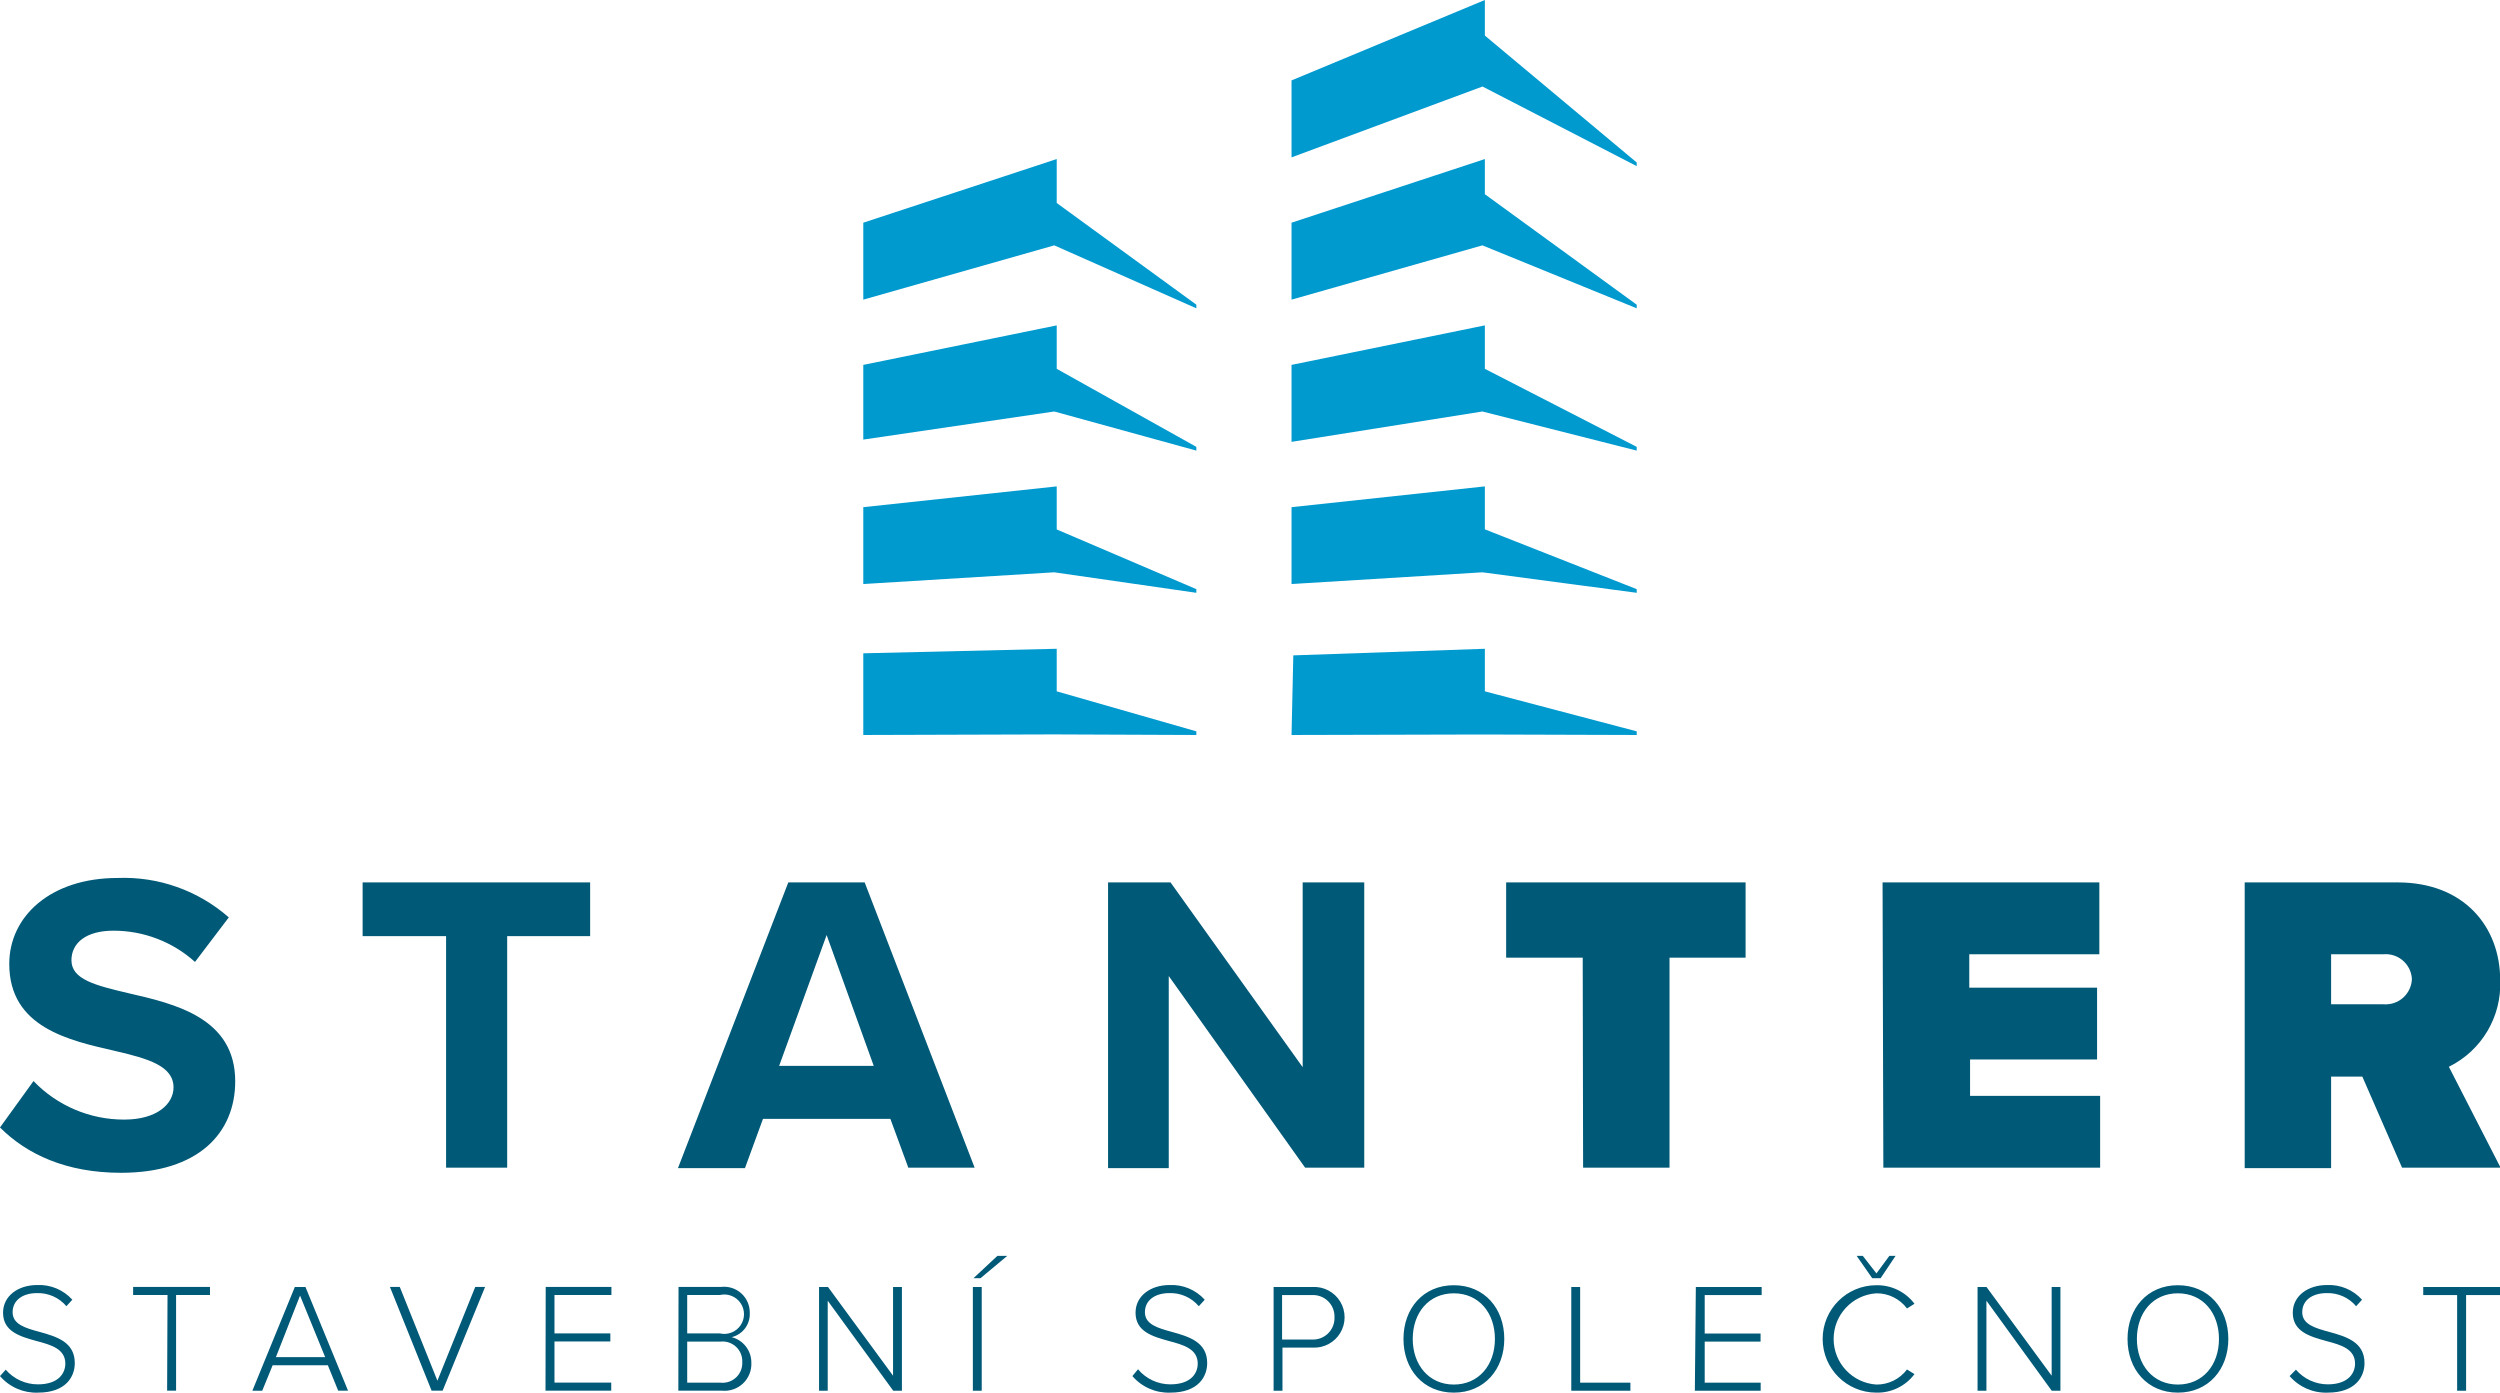
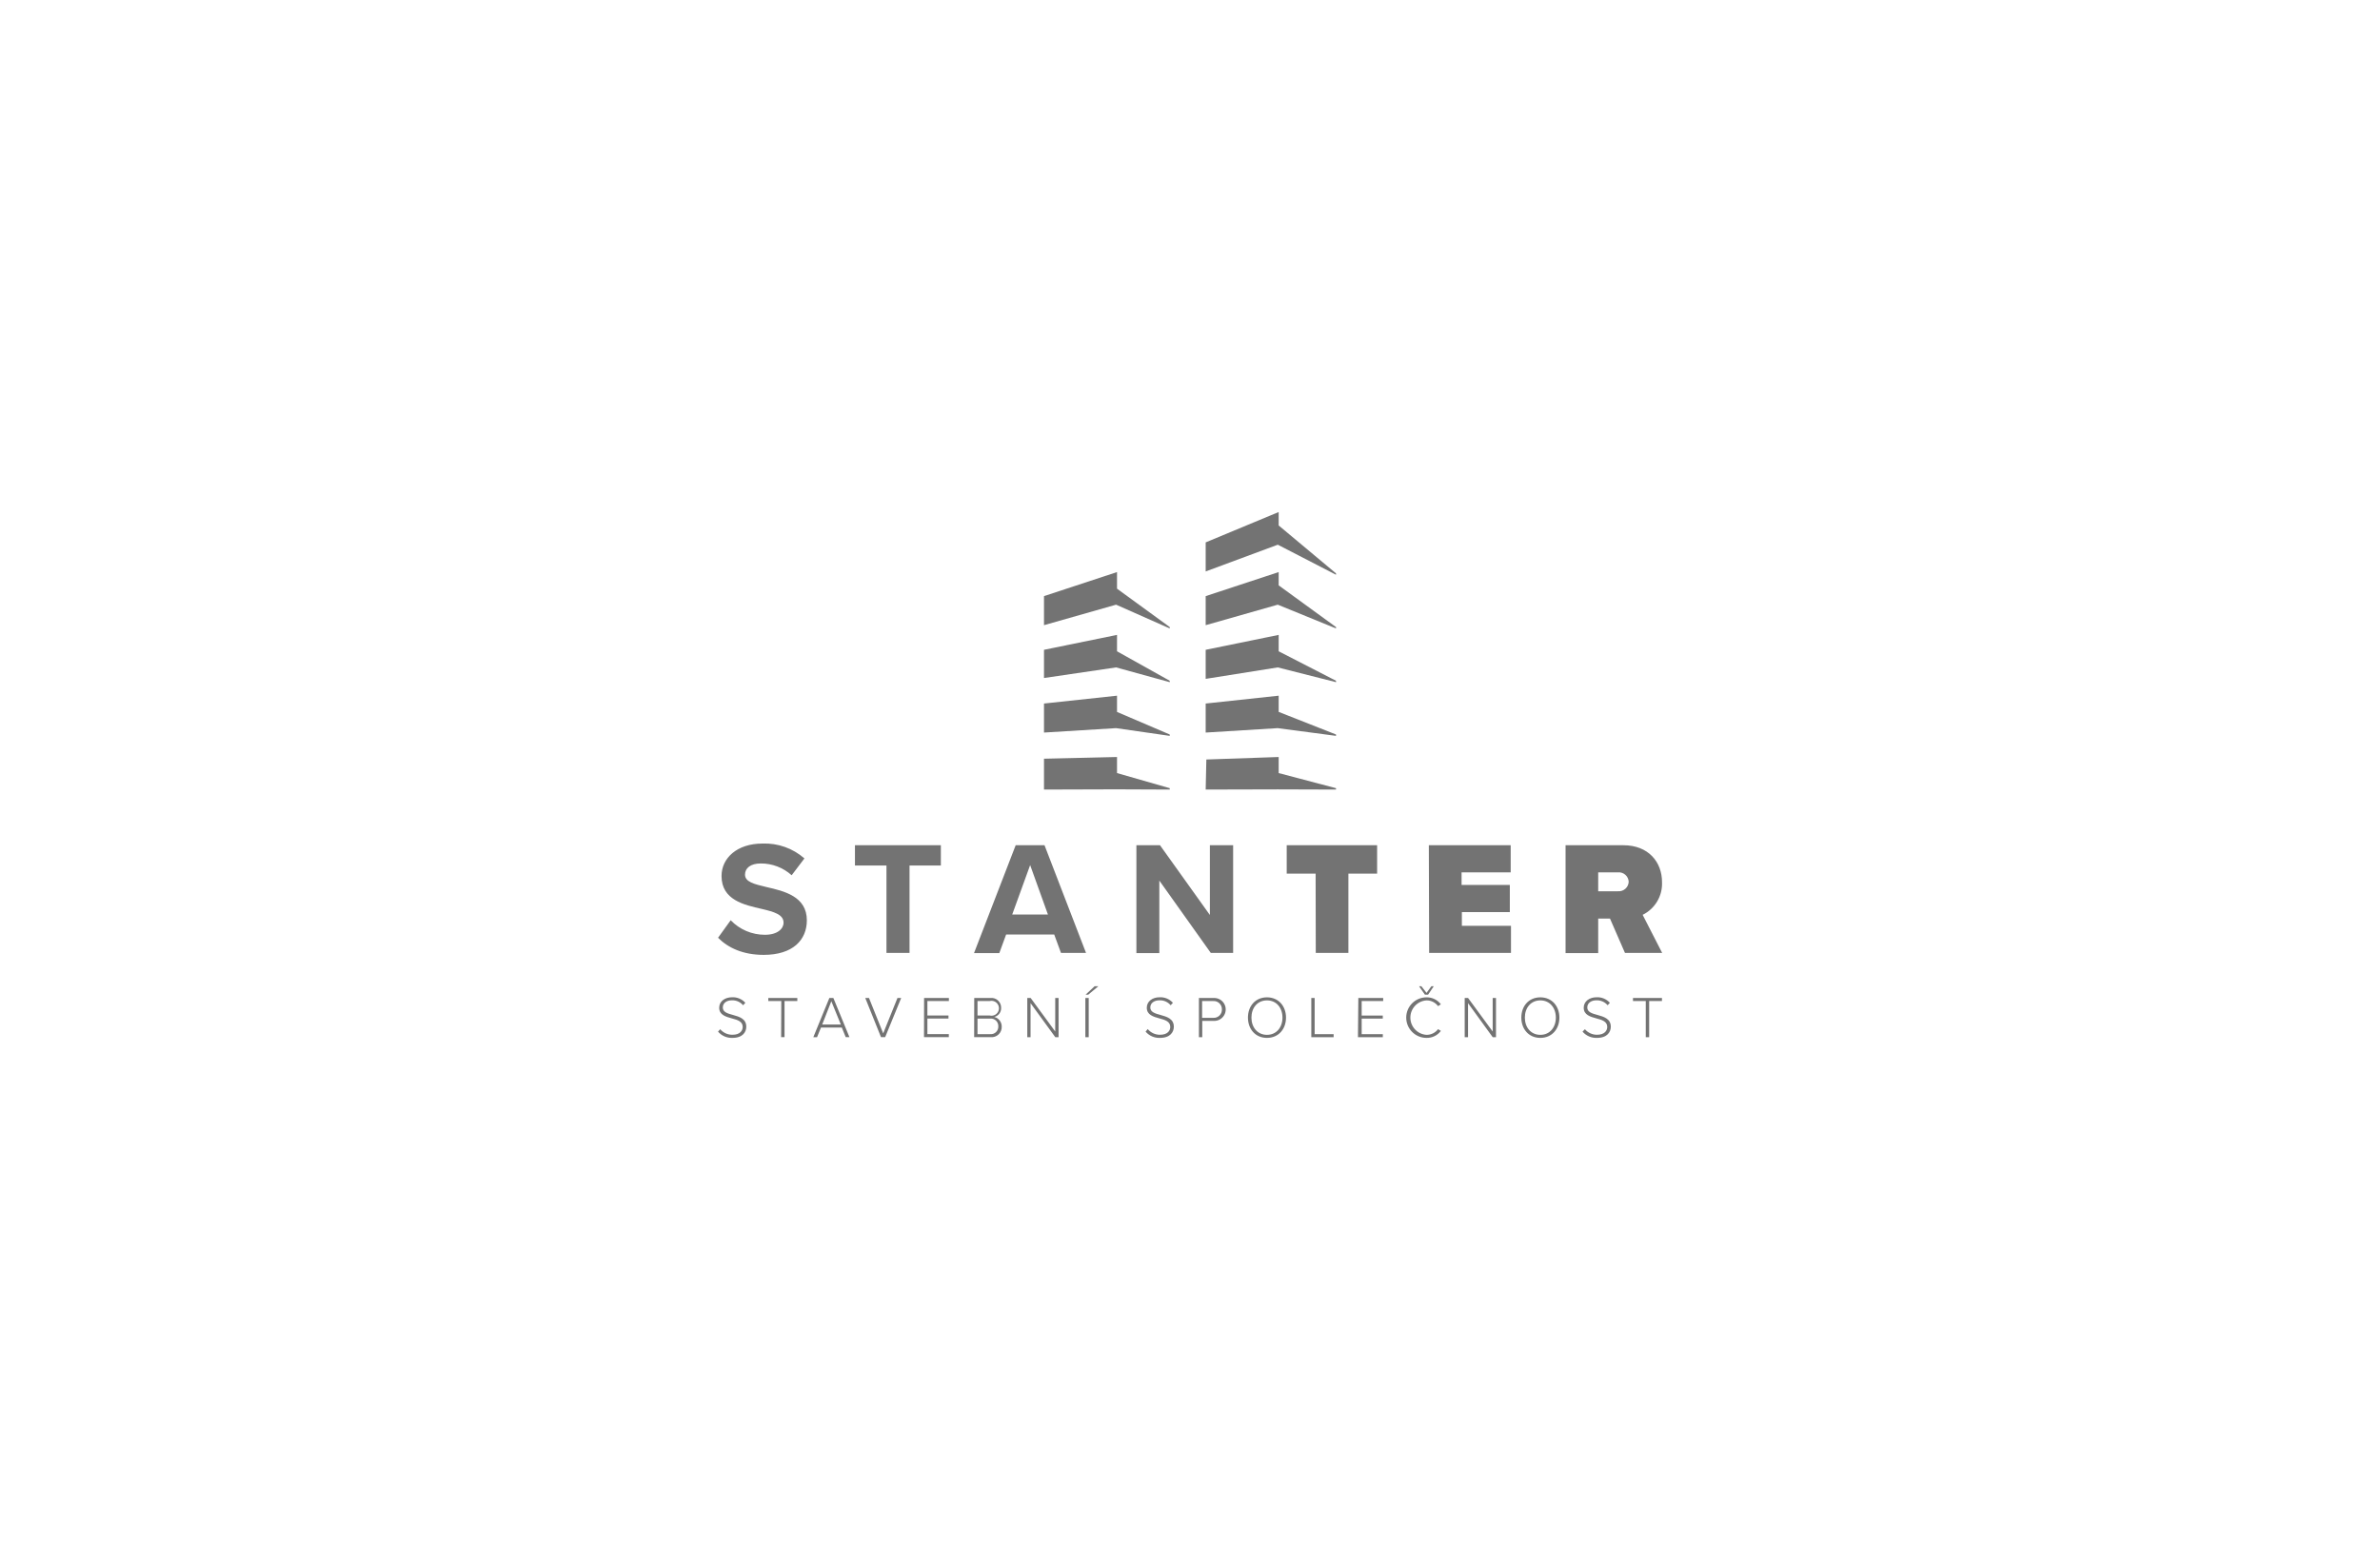
- <svg xmlns="http://www.w3.org/2000/svg" viewBox="0 0 253.71 141.33">
-   <defs>
-     <style>.cls-1{fill:#009acf;}.cls-2{fill:#005977;}</style>
-   </defs>
-   <g id="Vrstva_2" data-name="Vrstva 2">
-     <g id="Vrstva_1-2" data-name="Vrstva 1">
-       <polygon class="cls-1" points="150.69 0 131.07 8.16 131.07 15.97 150.45 8.78 166.1 16.86 166.1 16.49 150.69 3.61 150.69 0" />
-       <polygon class="cls-1" points="166.1 30.92 150.69 19.71 150.69 16.14 131.07 22.6 131.07 30.41 150.44 24.9 166.1 31.29 166.1 30.92" />
-       <polygon class="cls-1" points="166.1 45.35 150.69 37.43 150.69 33.02 131.07 37.03 131.07 44.84 150.44 41.76 166.1 45.73 166.1 45.35" />
-       <polygon class="cls-1" points="131.07 51.47 131.07 59.27 150.44 58.08 166.1 60.16 166.1 59.79 150.69 53.72 150.69 49.36 131.07 51.47" />
-       <polygon class="cls-1" points="166.1 74.59 166.1 74.22 150.69 70.16 150.69 65.84 131.25 66.51 131.07 74.59 150.44 74.54 166.1 74.59" />
-       <polygon class="cls-1" points="107.24 16.14 87.61 22.6 87.61 30.41 106.99 24.9 121.41 31.29 121.41 30.92 107.24 20.6 107.24 16.14" />
-       <polygon class="cls-1" points="107.24 33.02 87.61 37.03 87.61 44.61 106.99 41.76 121.41 45.73 121.41 45.35 107.24 37.43 107.24 33.02" />
-       <polygon class="cls-1" points="107.24 49.36 87.61 51.47 87.61 59.27 106.99 58.08 121.41 60.16 121.41 59.79 107.24 53.73 107.24 49.36" />
-       <polygon class="cls-1" points="107.24 65.84 87.61 66.3 87.61 74.59 106.99 74.53 121.41 74.59 121.41 74.22 107.24 70.16 107.24 65.84" />
-       <path class="cls-2" d="M244.77,99.36a2.67,2.67,0,0,1-2.86,2.56h-5.34V96.84h5.34a2.66,2.66,0,0,1,2.86,2.52m-1,19.14h10l-5.25-10.24a9.34,9.34,0,0,0,5.21-8.77c0-5.43-3.65-9.94-10.41-9.94H227.8v29h8.77v-9.29h3.17Zm-52.64,0h22v-7.29h-13.2v-3.69h12.89v-7.29H199.85V96.84h13.2V89.55h-22Zm-30.47,0h8.77V97.19h7.72V89.55H152.85v7.64h7.77Zm-28.21,0h6V89.55H132.2V108.3L118.79,89.55h-6.34v29h6.16V99.05ZM83.89,94.89l4.78,13.28h-9.6Zm8.29,23.61h6.73L87.75,89.55H80l-11.2,29H75.6l1.83-5H90.36Zm-46.91,0h6.2V95h8.42V89.55H36.8V95h8.47ZM0,114.42c2.73,2.73,6.73,4.6,12.28,4.6,7.81,0,11.59-4,11.59-9.29,0-6.42-6.08-7.85-10.85-8.94C9.68,100,7.25,99.4,7.25,97.45c0-1.74,1.47-3,4.25-3a12.35,12.35,0,0,1,8.29,3.17l3.43-4.52a16.15,16.15,0,0,0-11.28-4c-6.82,0-11,3.9-11,8.72,0,6.47,6.08,7.77,10.81,8.85,3.34.78,5.86,1.52,5.86,3.69,0,1.65-1.65,3.26-5,3.26a12.71,12.71,0,0,1-9.21-3.91Z" />
-       <path class="cls-2" d="M249.36,141.14h.91v-9.71h3.44v-.82h-7.79v.82h3.44Zm-17-1.49a4.86,4.86,0,0,0,3.86,1.68c2.84,0,3.74-1.63,3.74-3,0-2.15-1.88-2.69-3.57-3.16-1.44-.39-2.75-.76-2.75-2s1.06-1.94,2.47-1.94a3.76,3.76,0,0,1,3,1.33l.6-.66a4.51,4.51,0,0,0-3.57-1.49c-1.91,0-3.46,1.09-3.46,2.81,0,1.94,1.77,2.42,3.43,2.88,1.47.39,2.89.8,2.89,2.29,0,.9-.62,2.1-2.78,2.1A4.28,4.28,0,0,1,233,139Zm-7.17-3.77c0,2.65-1.64,4.63-4.17,4.63s-4.16-2-4.16-4.63,1.61-4.63,4.16-4.63,4.17,2,4.17,4.63m-9.28,0c0,3.08,2,5.45,5.11,5.45s5.12-2.37,5.12-5.45-2-5.45-5.12-5.45-5.11,2.37-5.11,5.45m-7.69,5.26h.88V130.61h-.89v9l-6.61-9h-.91v10.53h.9V132Zm-17.8.19a4.69,4.69,0,0,0,3.87-1.88l-.76-.47a3.84,3.84,0,0,1-3.11,1.53,4.64,4.64,0,0,1,0-9.26,3.83,3.83,0,0,1,3.11,1.54l.76-.48a4.73,4.73,0,0,0-3.87-1.88,5.45,5.45,0,0,0,0,10.9M190,129.72h.85l1.52-2.27h-.63l-1.31,1.78-1.39-1.78h-.62Zm-18,11.42h6.68v-.82H173v-4.17h5.67v-.82H173v-3.9h5.78v-.82h-6.68Zm-12.54,0h6v-.82h-5.1v-9.71h-.9Zm-7.75-5.26c0,2.65-1.64,4.63-4.17,4.63s-4.17-2-4.17-4.63,1.61-4.63,4.17-4.63,4.17,2,4.17,4.63m-9.28,0c0,3.08,2,5.45,5.11,5.45s5.12-2.37,5.12-5.45-2-5.45-5.12-5.45-5.11,2.37-5.11,5.45m-7-2.2a2.18,2.18,0,0,1-2.32,2.26h-3v-4.51h3a2.18,2.18,0,0,1,2.32,2.25m-6.18,7.46h.9v-4.38h3.05a3.08,3.08,0,1,0,0-6.15h-3.95Zm-14.33-1.49a4.83,4.83,0,0,0,3.85,1.68c2.84,0,3.74-1.63,3.74-3,0-2.15-1.88-2.69-3.57-3.16-1.43-.39-2.75-.76-2.75-2s1.06-1.94,2.47-1.94a3.75,3.75,0,0,1,3,1.33l.6-.66a4.51,4.51,0,0,0-3.57-1.49c-1.91,0-3.45,1.09-3.45,2.81,0,1.94,1.77,2.42,3.42,2.88,1.47.39,2.89.8,2.89,2.29,0,.9-.61,2.1-2.78,2.1a4.28,4.28,0,0,1-3.28-1.53Zm-16.19,1.49h.9V130.61h-.9Zm.77-11.42,2.72-2.27h-1l-2.43,2.27Zm-8.85,11.42h.88V130.61h-.9v9l-6.6-9h-.91v10.53H84V132Zm-20.91-.82v-4.17h3.38a2,2,0,0,1,2.21,2.08,2,2,0,0,1-2.21,2.09Zm0-5v-3.9h3.32a2,2,0,1,1,0,3.9Zm-.9,5.81h4.41a2.72,2.72,0,0,0,3-2.84,2.65,2.65,0,0,0-2-2.59,2.4,2.4,0,0,0,1.84-2.42,2.61,2.61,0,0,0-2.9-2.68H68.86Zm-13.48,0h6.67v-.82H56.27v-4.17h5.67v-.82H56.27v-3.9h5.78v-.82H55.38Zm-11.56,0h1.12l4.31-10.53h-1l-3.84,9.52-3.82-9.52h-1Zm-13.35-9.65L33,137.73H28Zm3.87,9.65h1L31,130.61H29.92l-4.31,10.53h1l1.06-2.59h5.6Zm-17.36,0h.91v-9.71h3.44v-.82h-7.8v.82H17ZM0,139.65a4.83,4.83,0,0,0,3.85,1.68c2.85,0,3.74-1.63,3.74-3,0-2.15-1.87-2.69-3.56-3.16-1.44-.39-2.75-.76-2.75-2s1.06-1.94,2.46-1.94a3.77,3.77,0,0,1,3,1.33l.6-.66a4.53,4.53,0,0,0-3.57-1.49c-1.91,0-3.46,1.09-3.46,2.81,0,1.94,1.77,2.42,3.43,2.88,1.47.39,2.89.8,2.89,2.29,0,.9-.62,2.1-2.78,2.1A4.3,4.3,0,0,1,.58,139Z" />
+ <svg xmlns="http://www.w3.org/2000/svg" width="172" height="112" viewBox="0 0 172 112">
+   <svg viewBox="0.0 0.0 253.71 141.33" color="#737373" fill="#737373" width="68.216" height="38.0" x="51.892" y="37.0" overflow="visible">
+     <defs>
+       <style>.cls-1{fill:#737373;}.cls-2{fill:#737373;}</style>
+     </defs>
+     <g id="Vrstva_2" data-name="Vrstva 2">
+       <g id="Vrstva_1-2" data-name="Vrstva 1">
+         <polygon class="cls-1" points="150.69 0 131.07 8.16 131.07 15.97 150.45 8.78 166.1 16.86 166.1 16.49 150.69 3.61 150.69 0" />
+         <polygon class="cls-1" points="166.1 30.92 150.69 19.71 150.69 16.14 131.07 22.6 131.07 30.41 150.44 24.9 166.1 31.29 166.1 30.92" />
+         <polygon class="cls-1" points="166.1 45.35 150.69 37.43 150.69 33.02 131.07 37.03 131.07 44.84 150.44 41.76 166.1 45.73 166.1 45.35" />
+         <polygon class="cls-1" points="131.07 51.47 131.07 59.27 150.44 58.08 166.1 60.16 166.1 59.79 150.69 53.72 150.69 49.36 131.07 51.47" />
+         <polygon class="cls-1" points="166.1 74.59 166.1 74.22 150.69 70.16 150.69 65.84 131.25 66.51 131.07 74.59 150.44 74.54 166.1 74.59" />
+         <polygon class="cls-1" points="107.24 16.14 87.61 22.6 87.61 30.41 106.99 24.9 121.41 31.29 121.41 30.92 107.24 20.6 107.24 16.14" />
+         <polygon class="cls-1" points="107.24 33.02 87.61 37.03 87.61 44.61 106.99 41.76 121.41 45.73 121.41 45.35 107.24 37.43 107.24 33.02" />
+         <polygon class="cls-1" points="107.24 49.36 87.61 51.47 87.61 59.27 106.99 58.08 121.41 60.16 121.41 59.79 107.24 53.73 107.24 49.36" />
+         <polygon class="cls-1" points="107.24 65.84 87.61 66.3 87.61 74.59 106.99 74.53 121.41 74.59 121.41 74.22 107.24 70.16 107.24 65.84" />
+         <path class="cls-2" d="M244.77,99.36a2.67,2.67,0,0,1-2.86,2.56h-5.34V96.84h5.34a2.66,2.66,0,0,1,2.86,2.52m-1,19.14h10l-5.25-10.24a9.34,9.34,0,0,0,5.21-8.77c0-5.43-3.65-9.94-10.41-9.94H227.8v29h8.77v-9.29h3.17Zm-52.64,0h22v-7.29h-13.2v-3.69h12.89v-7.29H199.85V96.84h13.2V89.55h-22Zm-30.47,0h8.77V97.19h7.72V89.55H152.85v7.64h7.77Zm-28.21,0h6V89.55H132.2V108.3L118.79,89.55h-6.34v29h6.16V99.05ZM83.89,94.89l4.78,13.28h-9.6Zm8.29,23.61h6.73L87.75,89.55H80l-11.2,29H75.6l1.83-5H90.36Zm-46.91,0h6.2V95h8.42V89.55H36.8V95h8.47ZM0,114.42c2.73,2.73,6.73,4.6,12.28,4.6,7.81,0,11.59-4,11.59-9.29,0-6.42-6.08-7.85-10.85-8.94C9.68,100,7.25,99.4,7.25,97.45c0-1.74,1.47-3,4.25-3a12.35,12.35,0,0,1,8.29,3.17l3.43-4.52a16.15,16.15,0,0,0-11.28-4c-6.82,0-11,3.9-11,8.72,0,6.47,6.08,7.77,10.81,8.85,3.34.78,5.86,1.52,5.86,3.69,0,1.65-1.65,3.26-5,3.26a12.71,12.71,0,0,1-9.21-3.91Z" />
+         <path class="cls-2" d="M249.36,141.14h.91v-9.71h3.44v-.82h-7.79v.82h3.44Zm-17-1.49a4.86,4.86,0,0,0,3.86,1.68c2.84,0,3.74-1.63,3.74-3,0-2.15-1.88-2.69-3.57-3.16-1.44-.39-2.75-.76-2.75-2s1.06-1.94,2.47-1.94a3.76,3.76,0,0,1,3,1.33l.6-.66a4.51,4.51,0,0,0-3.57-1.49c-1.91,0-3.46,1.09-3.46,2.81,0,1.94,1.77,2.42,3.43,2.88,1.47.39,2.89.8,2.89,2.29,0,.9-.62,2.1-2.78,2.1A4.28,4.28,0,0,1,233,139Zm-7.17-3.77c0,2.65-1.64,4.63-4.17,4.63s-4.16-2-4.16-4.63,1.61-4.63,4.16-4.63,4.17,2,4.17,4.63m-9.28,0c0,3.08,2,5.45,5.11,5.45s5.12-2.37,5.12-5.45-2-5.45-5.12-5.45-5.11,2.37-5.11,5.45m-7.69,5.26h.88V130.61h-.89v9l-6.61-9h-.91v10.53h.9V132Zm-17.8.19a4.69,4.69,0,0,0,3.87-1.88l-.76-.47a3.84,3.84,0,0,1-3.11,1.53,4.64,4.64,0,0,1,0-9.26,3.83,3.83,0,0,1,3.11,1.54l.76-.48a4.73,4.73,0,0,0-3.87-1.88,5.45,5.45,0,0,0,0,10.9M190,129.72h.85l1.52-2.27h-.63l-1.31,1.78-1.39-1.78h-.62Zm-18,11.42h6.68v-.82H173v-4.17h5.67v-.82H173v-3.9h5.78v-.82h-6.68Zm-12.54,0h6v-.82h-5.1v-9.71h-.9Zm-7.75-5.26c0,2.65-1.64,4.63-4.17,4.63s-4.17-2-4.17-4.63,1.61-4.63,4.17-4.63,4.17,2,4.17,4.63m-9.28,0c0,3.08,2,5.45,5.11,5.45s5.12-2.37,5.12-5.45-2-5.45-5.12-5.45-5.11,2.37-5.11,5.45m-7-2.2a2.18,2.18,0,0,1-2.32,2.26h-3v-4.51h3a2.18,2.18,0,0,1,2.32,2.25m-6.18,7.46h.9v-4.38h3.05a3.08,3.08,0,1,0,0-6.15h-3.95Zm-14.33-1.49a4.83,4.83,0,0,0,3.85,1.68c2.84,0,3.74-1.63,3.74-3,0-2.15-1.88-2.69-3.57-3.16-1.43-.39-2.75-.76-2.75-2s1.06-1.94,2.47-1.94a3.75,3.75,0,0,1,3,1.33l.6-.66a4.51,4.51,0,0,0-3.57-1.49c-1.91,0-3.45,1.09-3.45,2.81,0,1.94,1.77,2.42,3.42,2.88,1.47.39,2.89.8,2.89,2.29,0,.9-.61,2.1-2.78,2.1a4.28,4.28,0,0,1-3.28-1.53Zm-16.19,1.49h.9V130.61h-.9Zm.77-11.42,2.72-2.27h-1l-2.43,2.27Zm-8.85,11.42h.88V130.61h-.9v9l-6.6-9h-.91v10.53H84V132Zm-20.91-.82v-4.17h3.38a2,2,0,0,1,2.21,2.08,2,2,0,0,1-2.21,2.09Zm0-5v-3.9h3.32a2,2,0,1,1,0,3.9Zm-.9,5.81h4.41a2.72,2.72,0,0,0,3-2.84,2.65,2.65,0,0,0-2-2.59,2.4,2.4,0,0,0,1.84-2.42,2.61,2.61,0,0,0-2.9-2.68H68.86Zm-13.48,0h6.67v-.82H56.27v-4.17h5.67v-.82H56.27v-3.9h5.78v-.82H55.38Zm-11.56,0h1.12l4.31-10.53h-1l-3.84,9.52-3.82-9.52h-1Zm-13.35-9.65L33,137.73H28Zm3.87,9.65h1L31,130.61H29.92l-4.31,10.53h1l1.06-2.59h5.6Zm-17.36,0h.91v-9.71h3.44v-.82h-7.8v.82H17ZM0,139.65a4.83,4.83,0,0,0,3.85,1.68c2.85,0,3.74-1.63,3.74-3,0-2.15-1.87-2.69-3.56-3.16-1.44-.39-2.75-.76-2.75-2s1.06-1.94,2.46-1.94a3.77,3.77,0,0,1,3,1.33l.6-.66a4.53,4.53,0,0,0-3.57-1.49c-1.91,0-3.46,1.09-3.46,2.81,0,1.94,1.77,2.42,3.43,2.88,1.47.39,2.89.8,2.89,2.29,0,.9-.62,2.1-2.78,2.1A4.3,4.3,0,0,1,.58,139Z" />
+       </g>
    </g>
-   </g>
+   </svg>
</svg>
